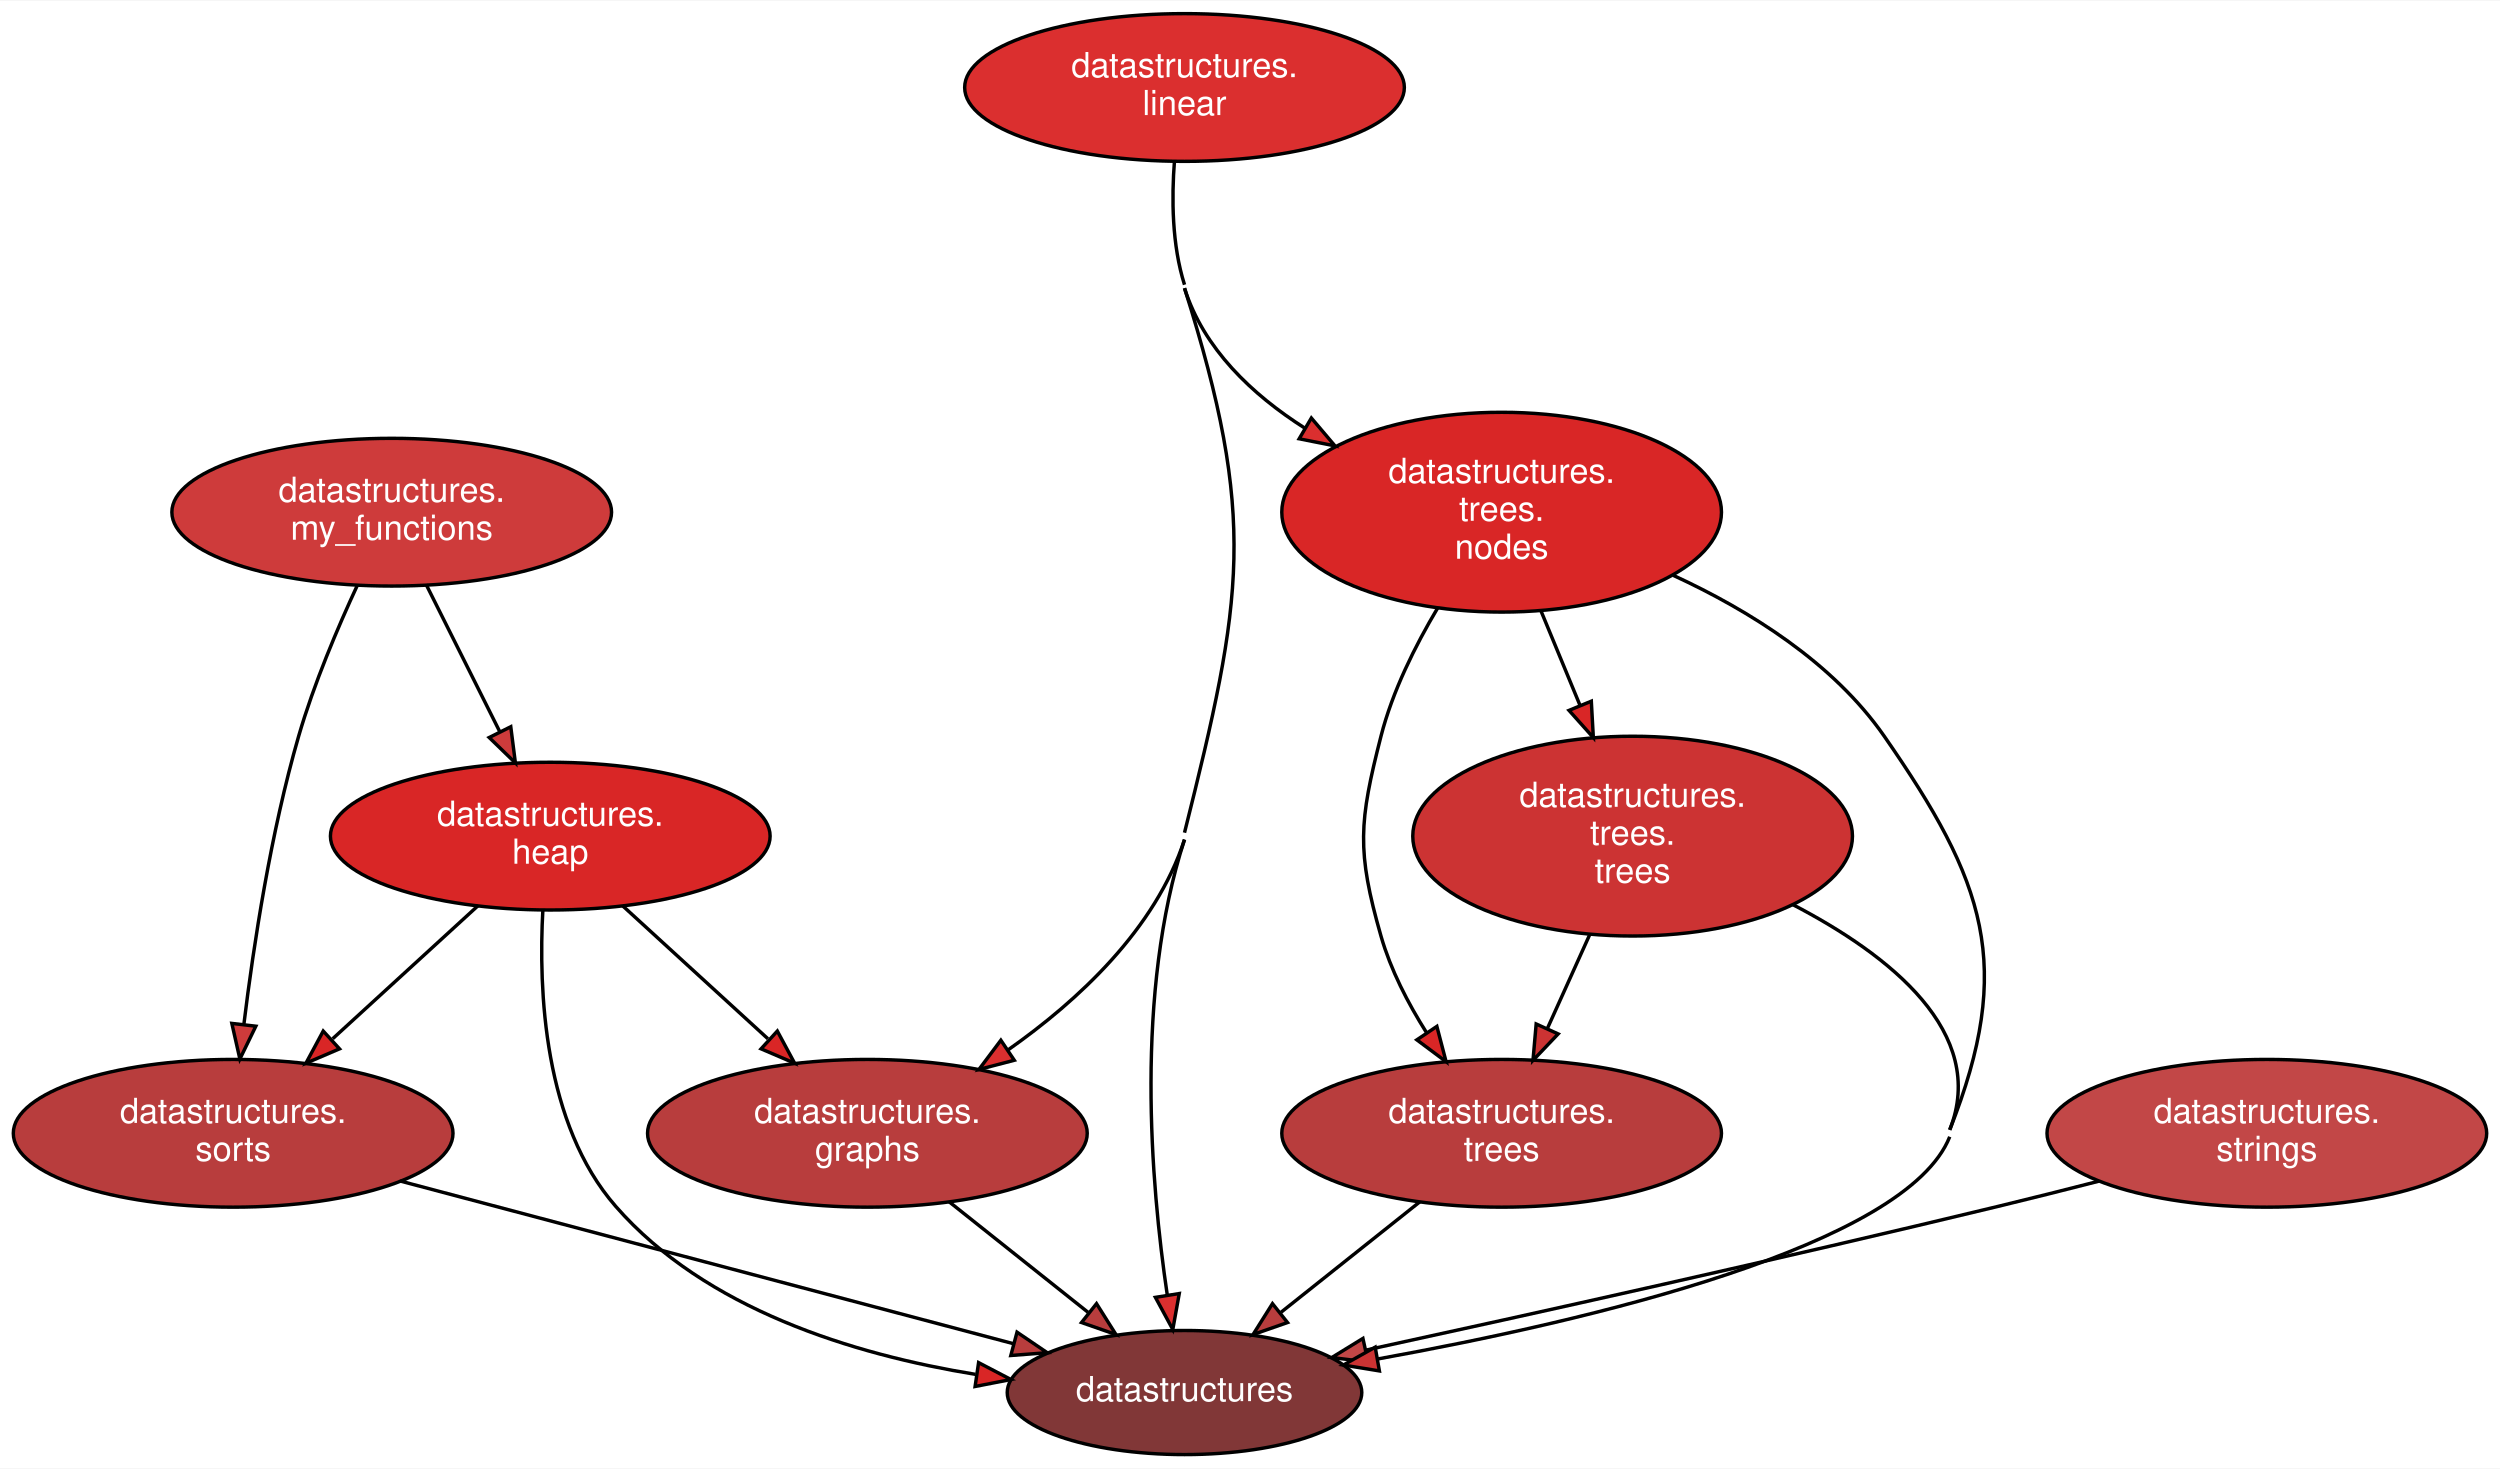
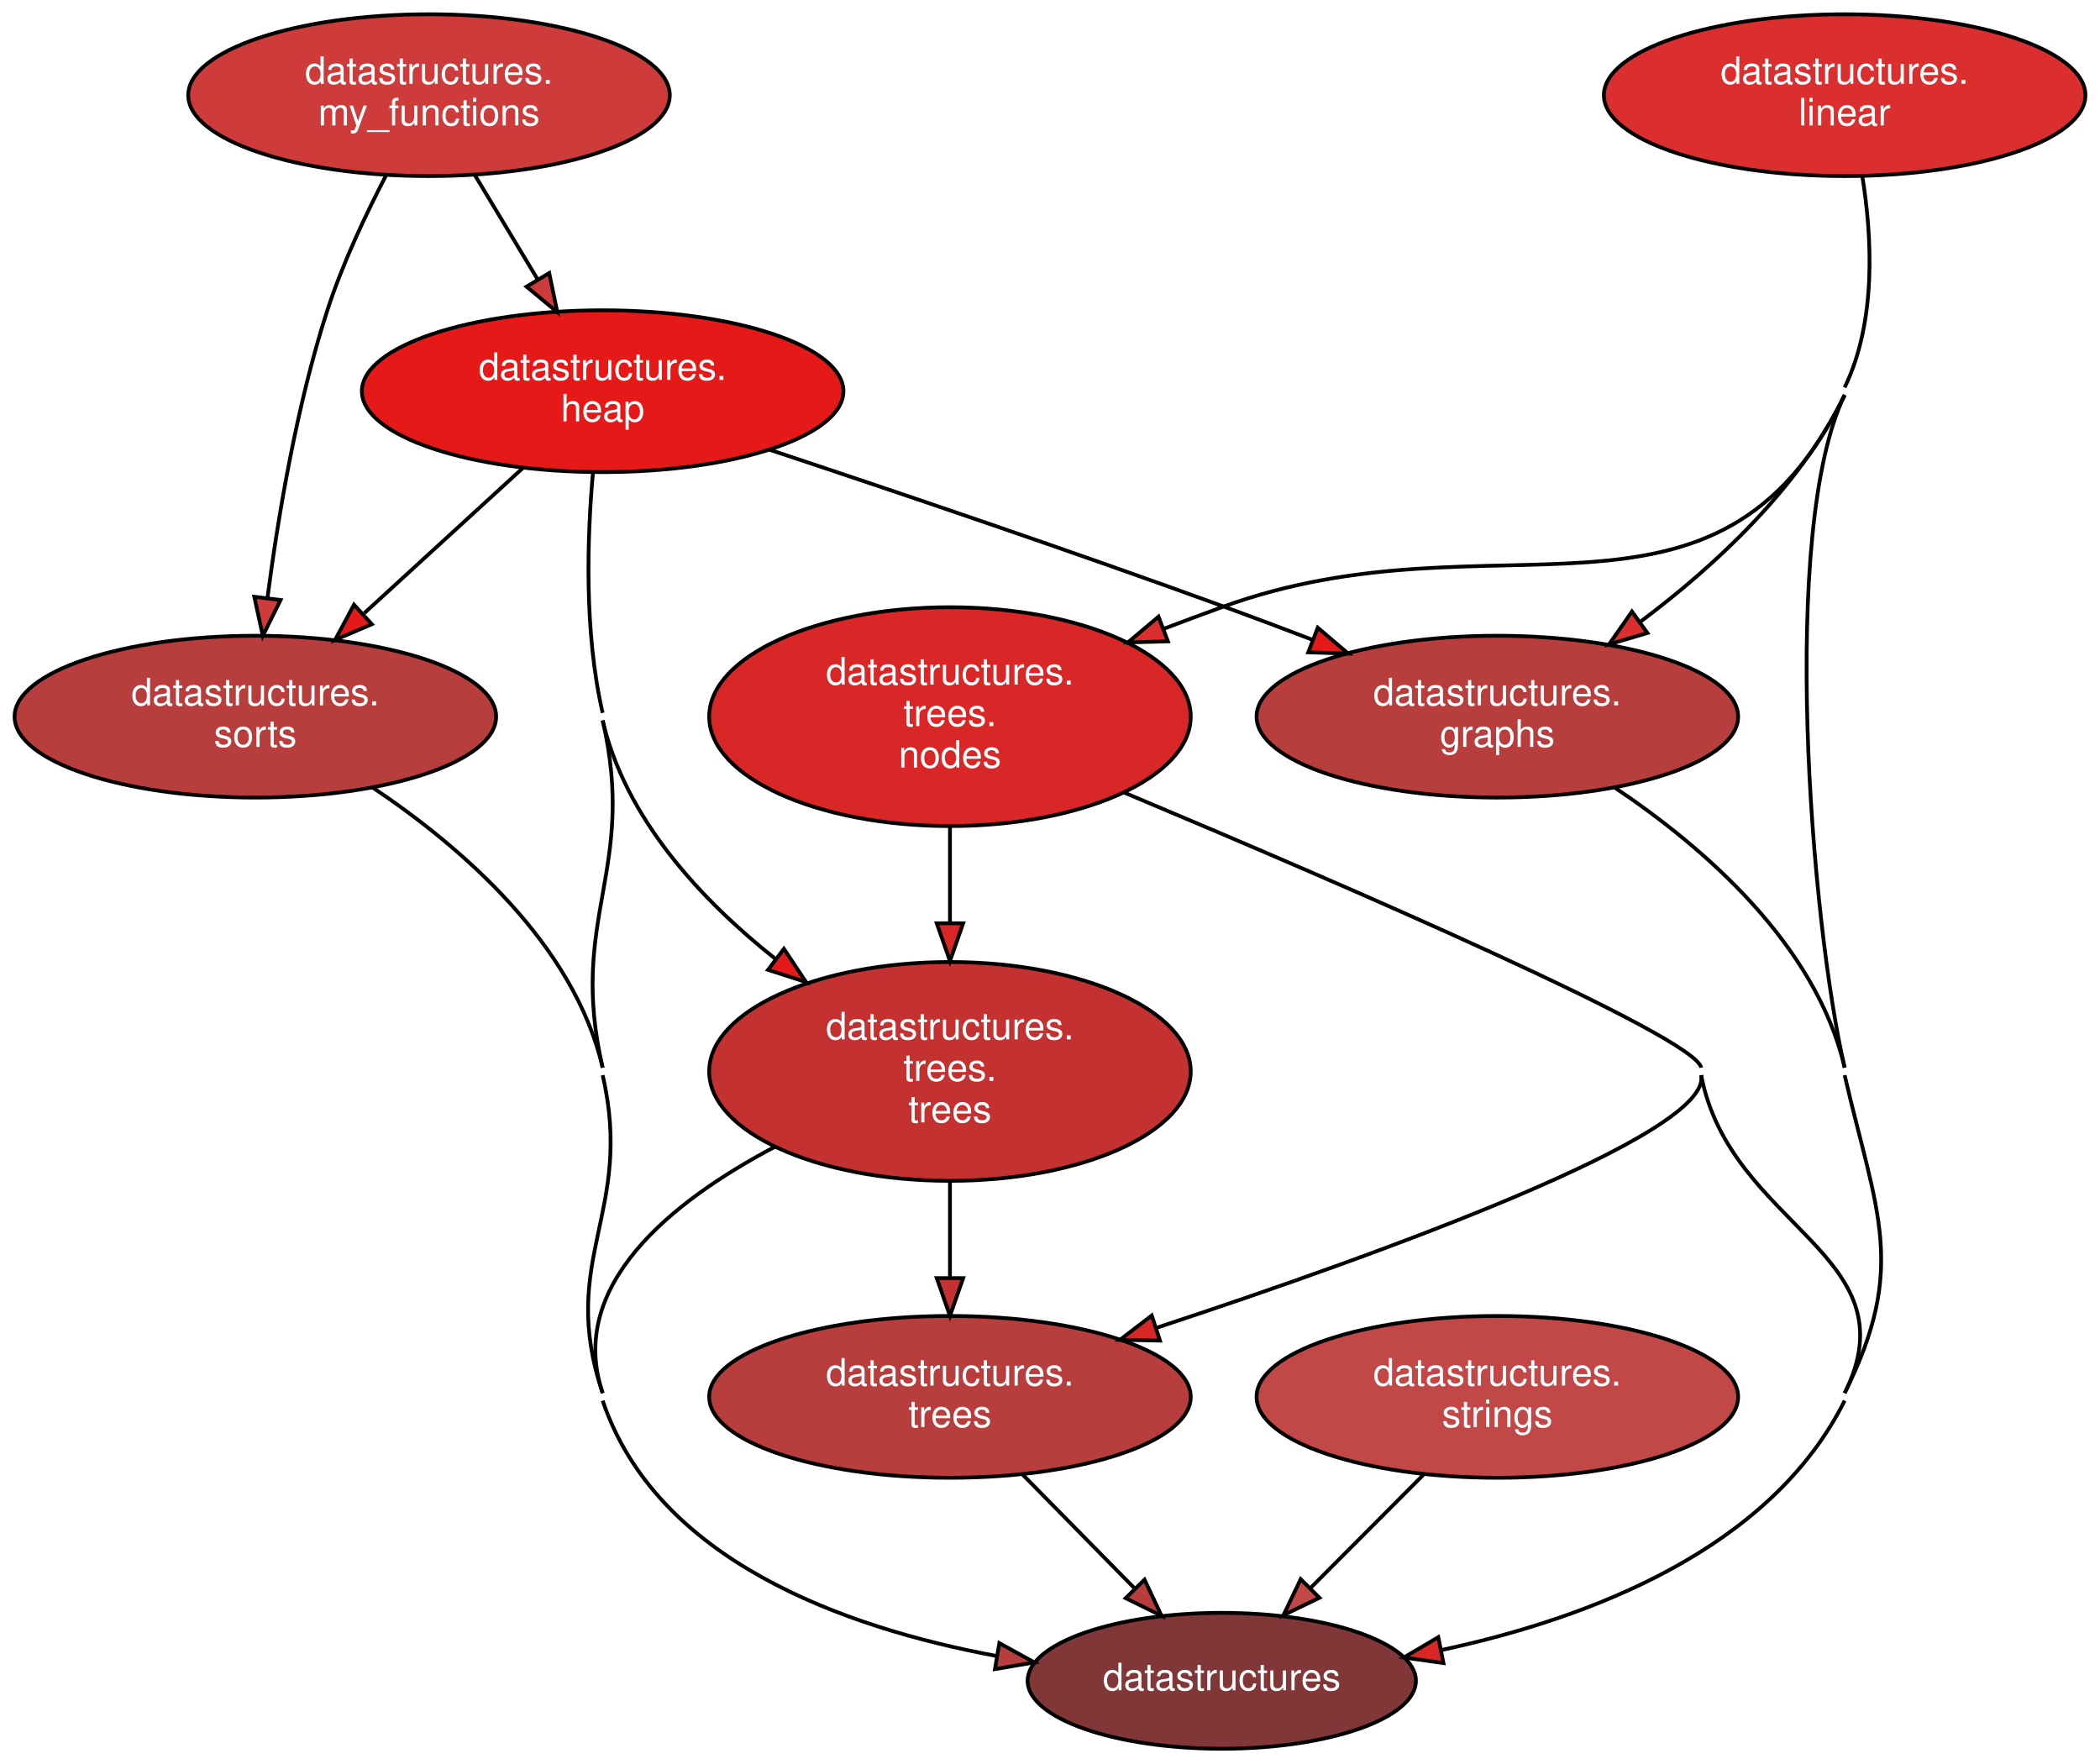
- <svg xmlns="http://www.w3.org/2000/svg" width="725pt" height="426pt" viewBox="0.00 0.00 725.28 425.82">
-   <g id="graph0" class="graph" transform="scale(1 1) rotate(0) translate(4 421.82)">
+ <svg xmlns="http://www.w3.org/2000/svg" width="556pt" height="467pt" viewBox="0.00 0.00 556.28 467.24">
+   <g id="graph0" class="graph" transform="scale(1 1) rotate(0) translate(4 463.24)">
    <style>.edge&gt;path:hover{stroke-width:8}</style>
-     <polygon fill="white" stroke="transparent" points="-4,4 -4,-421.82 721.28,-421.82 721.28,4 -4,4" />
+     <polygon fill="white" stroke="transparent" points="-4,4 -4,-463.24 552.28,-463.24 552.28,4 -4,4" />
    <g id="node1" class="node">
      <style>.edge&gt;path:hover{stroke-width:8}</style>
-       <ellipse fill="#813737" stroke="black" cx="339.64" cy="-18" rx="51.43" ry="18" />
-       <text text-anchor="middle" x="339.64" y="-15.5" font-family="Helvetica,sans-Serif" font-size="10.00" fill="#ffffff">datastructures</text>
+       <ellipse fill="#813737" stroke="black" cx="319.64" cy="-18" rx="51.43" ry="18" />
+       <text text-anchor="middle" x="319.64" y="-15.5" font-family="Helvetica,sans-Serif" font-size="10.00" fill="#ffffff">datastructures</text>
    </g>
    <g id="node2" class="node">
      <style>.edge&gt;path:hover{stroke-width:8}</style>
-       <ellipse fill="#b83d3d" stroke="black" cx="247.64" cy="-93.21" rx="63.78" ry="21.43" />
-       <text text-anchor="middle" x="247.64" y="-96.21" font-family="Helvetica,sans-Serif" font-size="10.00" fill="#ffffff">datastructures.</text>
-       <text text-anchor="middle" x="247.64" y="-85.21" font-family="Helvetica,sans-Serif" font-size="10.00" fill="#ffffff">graphs</text>
+       <ellipse fill="#b83d3d" stroke="black" cx="392.64" cy="-273.4" rx="63.78" ry="21.43" />
+       <text text-anchor="middle" x="392.64" y="-276.4" font-family="Helvetica,sans-Serif" font-size="10.00" fill="#ffffff">datastructures.</text>
+       <text text-anchor="middle" x="392.64" y="-265.4" font-family="Helvetica,sans-Serif" font-size="10.00" fill="#ffffff">graphs</text>
    </g>
    <g id="edge1" class="edge">
      <style>.edge&gt;path:hover{stroke-width:8}</style>
-       <path fill="none" stroke="black" d="M271.33,-73.36C283.65,-63.56 298.78,-51.52 311.67,-41.26" />
-       <polygon fill="#b83d3d" stroke="black" points="314.11,-43.79 319.76,-34.82 309.76,-38.31 314.11,-43.79" />
+       <path fill="none" stroke="black" d="M423.44,-254.81C447.13,-238.98 477.05,-213.2 484.64,-180.42" />
+       <path fill="none" stroke="black" d="M484.64,-178.42C493.08,-141.96 501.36,-127.7 484.64,-94.21" />
    </g>
    <g id="node3" class="node">
      <style>.edge&gt;path:hover{stroke-width:8}</style>
-       <ellipse fill="#d92626" stroke="black" cx="155.64" cy="-179.42" rx="63.78" ry="21.43" />
-       <text text-anchor="middle" x="155.64" y="-182.42" font-family="Helvetica,sans-Serif" font-size="10.00" fill="#ffffff">datastructures.</text>
-       <text text-anchor="middle" x="155.64" y="-171.42" font-family="Helvetica,sans-Serif" font-size="10.00" fill="#ffffff">heap</text>
+       <ellipse fill="#e61919" stroke="black" cx="155.64" cy="-359.61" rx="63.78" ry="21.43" />
+       <text text-anchor="middle" x="155.64" y="-362.61" font-family="Helvetica,sans-Serif" font-size="10.00" fill="#ffffff">datastructures.</text>
+       <text text-anchor="middle" x="155.64" y="-351.61" font-family="Helvetica,sans-Serif" font-size="10.00" fill="#ffffff">heap</text>
    </g>
    <g id="edge2" class="edge">
      <style>.edge&gt;path:hover{stroke-width:8}</style>
-       <path fill="none" stroke="black" d="M153.5,-158.17C152.17,-134.61 153.77,-95.88 174.64,-72 200.68,-42.21 243.51,-29.04 279.01,-23.27" />
-       <polygon fill="#d92626" stroke="black" points="279.9,-26.68 289.29,-21.78 278.89,-19.76 279.9,-26.68" />
+       <path fill="none" stroke="black" d="M153.09,-338.24C151.54,-321 150.69,-295.76 155.64,-274.4" />
+       <path fill="none" stroke="black" d="M155.64,-272.4C164.86,-232.57 146.42,-220.24 155.64,-180.42" />
    </g>
    <g id="edge3" class="edge">
      <style>.edge&gt;path:hover{stroke-width:8}</style>
-       <path fill="none" stroke="black" d="M176.52,-159.31C189.01,-147.87 205.08,-133.17 218.78,-120.63" />
-       <polygon fill="#d92626" stroke="black" points="221.51,-122.87 226.53,-113.54 216.79,-117.71 221.51,-122.87" />
+       <path fill="none" stroke="black" d="M199.59,-344.2C232.93,-333.13 279.84,-317.27 320.64,-302.39 328.08,-299.68 335.92,-296.73 343.58,-293.79" />
+       <polygon fill="#e61919" stroke="black" points="345.07,-296.97 353.14,-290.1 342.55,-290.44 345.07,-296.97" />
    </g>
    <g id="node6" class="node">
      <style>.edge&gt;path:hover{stroke-width:8}</style>
-       <ellipse fill="#b83d3d" stroke="black" cx="63.64" cy="-93.21" rx="63.78" ry="21.43" />
-       <text text-anchor="middle" x="63.64" y="-96.21" font-family="Helvetica,sans-Serif" font-size="10.00" fill="#ffffff">datastructures.</text>
-       <text text-anchor="middle" x="63.64" y="-85.21" font-family="Helvetica,sans-Serif" font-size="10.00" fill="#ffffff">sorts</text>
+       <ellipse fill="#b83d3d" stroke="black" cx="63.64" cy="-273.4" rx="63.78" ry="21.43" />
+       <text text-anchor="middle" x="63.64" y="-276.4" font-family="Helvetica,sans-Serif" font-size="10.00" fill="#ffffff">datastructures.</text>
+       <text text-anchor="middle" x="63.64" y="-265.4" font-family="Helvetica,sans-Serif" font-size="10.00" fill="#ffffff">sorts</text>
    </g>
    <g id="edge4" class="edge">
      <style>.edge&gt;path:hover{stroke-width:8}</style>
-       <path fill="none" stroke="black" d="M134.76,-159.31C122.27,-147.87 106.2,-133.17 92.5,-120.63" />
-       <polygon fill="#d92626" stroke="black" points="94.49,-117.71 84.75,-113.54 89.77,-122.87 94.49,-117.71" />
+       <path fill="none" stroke="black" d="M134.76,-339.5C122.27,-328.06 106.2,-313.35 92.5,-300.82" />
+       <polygon fill="#e61919" stroke="black" points="94.49,-297.89 84.75,-293.72 89.77,-303.06 94.49,-297.89" />
+     </g>
+     <g id="node10" class="node">
+       <style>.edge&gt;path:hover{stroke-width:8}</style>
+       <ellipse fill="#c43131" stroke="black" cx="247.64" cy="-179.42" rx="63.78" ry="28.98" />
+       <text text-anchor="middle" x="247.64" y="-187.92" font-family="Helvetica,sans-Serif" font-size="10.00" fill="#ffffff">datastructures.</text>
+       <text text-anchor="middle" x="247.64" y="-176.92" font-family="Helvetica,sans-Serif" font-size="10.00" fill="#ffffff">trees.</text>
+       <text text-anchor="middle" x="247.64" y="-165.92" font-family="Helvetica,sans-Serif" font-size="10.00" fill="#ffffff">trees</text>
+     </g>
+     <g id="edge5" class="edge">
+       <style>.edge&gt;path:hover{stroke-width:8}</style>
+       <path fill="none" stroke="black" d="M155.64,-272.4C161.64,-246.49 181.59,-224.95 201.39,-209.24" />
+       <polygon fill="#e61919" stroke="black" points="203.66,-211.91 209.52,-203.09 199.44,-206.33 203.66,-211.91" />
    </g>
    <g id="node4" class="node">
      <style>.edge&gt;path:hover{stroke-width:8}</style>
-       <ellipse fill="#db2f2f" stroke="black" cx="339.64" cy="-396.61" rx="63.78" ry="21.43" />
-       <text text-anchor="middle" x="339.64" y="-399.61" font-family="Helvetica,sans-Serif" font-size="10.00" fill="#ffffff">datastructures.</text>
-       <text text-anchor="middle" x="339.64" y="-388.61" font-family="Helvetica,sans-Serif" font-size="10.00" fill="#ffffff">linear</text>
-     </g>
-     <g id="edge5" class="edge">
-       <style>.edge&gt;path:hover{stroke-width:8}</style>
-       <path fill="none" stroke="black" d="M339.64,-178.42C325.21,-133.95 329.82,-78.76 334.63,-46.36" />
-       <polygon fill="#db2f2f" stroke="black" points="338.12,-46.72 336.24,-36.29 331.2,-45.61 338.12,-46.72" />
+       <ellipse fill="#db2f2f" stroke="black" cx="484.64" cy="-438.03" rx="63.78" ry="21.43" />
+       <text text-anchor="middle" x="484.64" y="-441.03" font-family="Helvetica,sans-Serif" font-size="10.00" fill="#ffffff">datastructures.</text>
+       <text text-anchor="middle" x="484.64" y="-430.03" font-family="Helvetica,sans-Serif" font-size="10.00" fill="#ffffff">linear</text>
    </g>
    <g id="edge6" class="edge">
      <style>.edge&gt;path:hover{stroke-width:8}</style>
-       <path fill="none" stroke="black" d="M336.73,-375.38C335.88,-364.48 335.99,-350.93 339.64,-339.39" />
-       <path fill="none" stroke="black" d="M339.64,-338.39C360.8,-271.45 356.68,-248.53 339.64,-180.42" />
-       <path fill="none" stroke="black" d="M339.64,-178.42C331.24,-152.53 308.91,-131.77 288.36,-117.34" />
-       <polygon fill="#db2f2f" stroke="black" points="290.26,-114.4 280,-111.73 286.36,-120.21 290.26,-114.4" />
+       <path fill="none" stroke="black" d="M484.64,-358.61C467.33,-322.99 475.71,-218.99 484.64,-180.42" />
+     </g>
+     <g id="edge7" class="edge">
+       <style>.edge&gt;path:hover{stroke-width:8}</style>
+       <path fill="none" stroke="black" d="M484.64,-358.61C472.72,-334.07 450.24,-313.28 430.49,-298.51" />
+       <polygon fill="#db2f2f" stroke="black" points="432.39,-295.56 422.23,-292.55 428.3,-301.24 432.39,-295.56" />
    </g>
    <g id="node9" class="node">
      <style>.edge&gt;path:hover{stroke-width:8}</style>
-       <ellipse fill="#d92626" stroke="black" cx="431.64" cy="-273.4" rx="63.78" ry="28.98" />
-       <text text-anchor="middle" x="431.64" y="-281.9" font-family="Helvetica,sans-Serif" font-size="10.00" fill="#ffffff">datastructures.</text>
-       <text text-anchor="middle" x="431.64" y="-270.9" font-family="Helvetica,sans-Serif" font-size="10.00" fill="#ffffff">trees.</text>
-       <text text-anchor="middle" x="431.64" y="-259.9" font-family="Helvetica,sans-Serif" font-size="10.00" fill="#ffffff">nodes</text>
+       <ellipse fill="#d92626" stroke="black" cx="247.64" cy="-273.4" rx="63.78" ry="28.98" />
+       <text text-anchor="middle" x="247.64" y="-281.9" font-family="Helvetica,sans-Serif" font-size="10.00" fill="#ffffff">datastructures.</text>
+       <text text-anchor="middle" x="247.64" y="-270.9" font-family="Helvetica,sans-Serif" font-size="10.00" fill="#ffffff">trees.</text>
+       <text text-anchor="middle" x="247.64" y="-259.9" font-family="Helvetica,sans-Serif" font-size="10.00" fill="#ffffff">nodes</text>
    </g>
-     <g id="edge7" class="edge">
+     <g id="edge8" class="edge">
      <style>.edge&gt;path:hover{stroke-width:8}</style>
-       <path fill="none" stroke="black" d="M339.64,-338.39C345.18,-320.86 359.17,-307.55 374.61,-297.74" />
-       <polygon fill="#db2f2f" stroke="black" points="376.44,-300.72 383.29,-292.64 372.9,-294.69 376.44,-300.72" />
+       <path fill="none" stroke="black" d="M489.28,-416.81C491.9,-400.74 493.16,-378.15 484.64,-360.61" />
+       <path fill="none" stroke="black" d="M484.64,-358.61C450.78,-288.92 392.43,-328.93 319.64,-302.39 314.6,-300.55 309.38,-298.61 304.15,-296.63" />
+       <polygon fill="#db2f2f" stroke="black" points="305.37,-293.35 294.78,-293.06 302.88,-299.89 305.37,-293.35" />
    </g>
    <g id="node5" class="node">
      <style>.edge&gt;path:hover{stroke-width:8}</style>
-       <ellipse fill="#ce3b3b" stroke="black" cx="109.64" cy="-273.4" rx="63.78" ry="21.43" />
-       <text text-anchor="middle" x="109.64" y="-276.4" font-family="Helvetica,sans-Serif" font-size="10.00" fill="#ffffff">datastructures.</text>
-       <text text-anchor="middle" x="109.64" y="-265.4" font-family="Helvetica,sans-Serif" font-size="10.00" fill="#ffffff">my_functions</text>
-     </g>
-     <g id="edge8" class="edge">
-       <style>.edge&gt;path:hover{stroke-width:8}</style>
-       <path fill="none" stroke="black" d="M119.62,-252.44C125.85,-239.99 133.97,-223.75 140.93,-209.84" />
-       <polygon fill="#ce3b3b" stroke="black" points="144.18,-211.16 145.52,-200.66 137.92,-208.03 144.18,-211.16" />
+       <ellipse fill="#ce3b3b" stroke="black" cx="109.64" cy="-438.03" rx="63.78" ry="21.43" />
+       <text text-anchor="middle" x="109.64" y="-441.03" font-family="Helvetica,sans-Serif" font-size="10.00" fill="#ffffff">datastructures.</text>
+       <text text-anchor="middle" x="109.64" y="-430.03" font-family="Helvetica,sans-Serif" font-size="10.00" fill="#ffffff">my_functions</text>
    </g>
    <g id="edge9" class="edge">
      <style>.edge&gt;path:hover{stroke-width:8}</style>
-       <path fill="none" stroke="black" d="M99.76,-252.38C94,-239.98 87.04,-223.58 82.64,-208.41 74.59,-180.62 69.58,-147.98 66.74,-124.72" />
-       <polygon fill="#ce3b3b" stroke="black" points="70.22,-124.28 65.59,-114.75 63.26,-125.09 70.22,-124.28" />
+       <path fill="none" stroke="black" d="M121.73,-416.95C126.8,-408.53 132.79,-398.57 138.32,-389.39" />
+       <polygon fill="#ce3b3b" stroke="black" points="141.48,-390.92 143.63,-380.55 135.48,-387.31 141.48,-390.92" />
    </g>
    <g id="edge10" class="edge">
      <style>.edge&gt;path:hover{stroke-width:8}</style>
-       <path fill="none" stroke="black" d="M112.03,-79.38C162.03,-66.11 239.69,-45.51 290.11,-32.14" />
-       <polygon fill="#b83d3d" stroke="black" points="291.05,-35.51 299.81,-29.56 289.25,-28.75 291.05,-35.51" />
+       <path fill="none" stroke="black" d="M98.39,-417.02C92.92,-406.53 86.66,-393.29 82.64,-380.82 74.6,-355.91 69.68,-326.57 66.87,-305.01" />
+       <polygon fill="#ce3b3b" stroke="black" points="70.31,-304.3 65.62,-294.8 63.36,-305.15 70.31,-304.3" />
+     </g>
+     <g id="edge11" class="edge">
+       <style>.edge&gt;path:hover{stroke-width:8}</style>
+       <path fill="none" stroke="black" d="M94.44,-254.81C118.13,-238.98 148.05,-213.2 155.64,-180.42" />
+       <path fill="none" stroke="black" d="M155.64,-178.42C164.08,-141.96 143.68,-129.67 155.64,-94.21" />
+       <path fill="none" stroke="black" d="M155.64,-92.21C169.86,-50.04 219.21,-32.14 260.09,-24.55" />
+       <polygon fill="#b83d3d" stroke="black" points="260.72,-27.99 270,-22.87 259.56,-21.09 260.72,-27.99" />
    </g>
    <g id="node7" class="node">
      <style>.edge&gt;path:hover{stroke-width:8}</style>
-       <ellipse fill="#c24747" stroke="black" cx="653.64" cy="-93.21" rx="63.78" ry="21.43" />
-       <text text-anchor="middle" x="653.64" y="-96.21" font-family="Helvetica,sans-Serif" font-size="10.00" fill="#ffffff">datastructures.</text>
-       <text text-anchor="middle" x="653.64" y="-85.21" font-family="Helvetica,sans-Serif" font-size="10.00" fill="#ffffff">strings</text>
+       <ellipse fill="#c24747" stroke="black" cx="392.64" cy="-93.21" rx="63.78" ry="21.43" />
+       <text text-anchor="middle" x="392.64" y="-96.21" font-family="Helvetica,sans-Serif" font-size="10.00" fill="#ffffff">datastructures.</text>
+       <text text-anchor="middle" x="392.64" y="-85.21" font-family="Helvetica,sans-Serif" font-size="10.00" fill="#ffffff">strings</text>
    </g>
-     <g id="edge11" class="edge">
+     <g id="edge12" class="edge">
      <style>.edge&gt;path:hover{stroke-width:8}</style>
-       <path fill="none" stroke="black" d="M605.02,-79.35C595.3,-76.86 585.16,-74.3 575.64,-72 512.76,-56.8 440.11,-40.7 392.2,-30.29" />
-       <polygon fill="#c24747" stroke="black" points="392.89,-26.86 382.37,-28.16 391.4,-33.7 392.89,-26.86" />
+       <path fill="none" stroke="black" d="M373.46,-72.98C364.17,-63.66 352.93,-52.39 343.13,-42.56" />
+       <polygon fill="#c24747" stroke="black" points="345.51,-39.99 335.97,-35.38 340.55,-44.93 345.51,-39.99" />
    </g>
    <g id="node8" class="node">
      <style>.edge&gt;path:hover{stroke-width:8}</style>
-       <ellipse fill="#b83d3d" stroke="black" cx="431.64" cy="-93.21" rx="63.78" ry="21.43" />
-       <text text-anchor="middle" x="431.64" y="-96.21" font-family="Helvetica,sans-Serif" font-size="10.00" fill="#ffffff">datastructures.</text>
-       <text text-anchor="middle" x="431.64" y="-85.21" font-family="Helvetica,sans-Serif" font-size="10.00" fill="#ffffff">trees</text>
-     </g>
-     <g id="edge12" class="edge">
-       <style>.edge&gt;path:hover{stroke-width:8}</style>
-       <path fill="none" stroke="black" d="M407.95,-73.36C395.63,-63.56 380.5,-51.52 367.61,-41.26" />
-       <polygon fill="#b83d3d" stroke="black" points="369.52,-38.31 359.52,-34.82 365.16,-43.79 369.52,-38.31" />
+       <ellipse fill="#b83d3d" stroke="black" cx="247.64" cy="-93.21" rx="63.78" ry="21.43" />
+       <text text-anchor="middle" x="247.64" y="-96.21" font-family="Helvetica,sans-Serif" font-size="10.00" fill="#ffffff">datastructures.</text>
+       <text text-anchor="middle" x="247.64" y="-85.21" font-family="Helvetica,sans-Serif" font-size="10.00" fill="#ffffff">trees</text>
    </g>
    <g id="edge13" class="edge">
      <style>.edge&gt;path:hover{stroke-width:8}</style>
-       <path fill="none" stroke="black" d="M481.44,-255.07C503.56,-244.87 527.87,-229.7 542.64,-208.41 571.96,-166.13 580.58,-142.05 561.64,-94.21" />
+       <path fill="none" stroke="black" d="M266.93,-72.59C276.01,-63.37 286.9,-52.3 296.42,-42.61" />
+       <polygon fill="#b83d3d" stroke="black" points="299.18,-44.8 303.7,-35.21 294.19,-39.89 299.18,-44.8" />
    </g>
    <g id="edge14" class="edge">
      <style>.edge&gt;path:hover{stroke-width:8}</style>
-       <path fill="none" stroke="black" d="M413.1,-245.63C406.54,-234.62 399.96,-221.41 396.64,-208.41 390.26,-183.44 389.56,-175.2 396.64,-150.43 399.43,-140.66 404.46,-130.95 409.85,-122.41" />
-       <polygon fill="#d92626" stroke="black" points="412.85,-124.23 415.53,-113.98 407.04,-120.32 412.85,-124.23" />
-     </g>
-     <g id="node10" class="node">
-       <style>.edge&gt;path:hover{stroke-width:8}</style>
-       <ellipse fill="#cc3333" stroke="black" cx="469.64" cy="-179.42" rx="63.78" ry="28.98" />
-       <text text-anchor="middle" x="469.64" y="-187.92" font-family="Helvetica,sans-Serif" font-size="10.00" fill="#ffffff">datastructures.</text>
-       <text text-anchor="middle" x="469.64" y="-176.92" font-family="Helvetica,sans-Serif" font-size="10.00" fill="#ffffff">trees.</text>
-       <text text-anchor="middle" x="469.64" y="-165.92" font-family="Helvetica,sans-Serif" font-size="10.00" fill="#ffffff">trees</text>
+       <path fill="none" stroke="black" d="M446.64,-178.42C454.36,-138.09 502.98,-130.95 484.64,-94.21" />
+       <path fill="none" stroke="black" d="M484.64,-92.21C464.98,-52.83 417.23,-34.63 378.12,-26.21" />
+       <polygon fill="#d92626" stroke="black" points="378.36,-22.69 367.88,-24.18 377,-29.56 378.36,-22.69" />
    </g>
    <g id="edge15" class="edge">
      <style>.edge&gt;path:hover{stroke-width:8}</style>
-       <path fill="none" stroke="black" d="M443.04,-244.8C446.61,-236.16 450.61,-226.48 454.4,-217.31" />
-       <polygon fill="#d92626" stroke="black" points="457.66,-218.57 458.25,-208 451.19,-215.9 457.66,-218.57" />
+       <path fill="none" stroke="black" d="M293.83,-253.27C352.13,-228.8 445.07,-188.62 446.64,-180.42" />
+       <path fill="none" stroke="black" d="M446.64,-178.42C449.61,-162.89 362.34,-131.29 302.41,-111.52" />
+       <polygon fill="#d92626" stroke="black" points="303.27,-108.12 292.68,-108.33 301.09,-114.77 303.27,-108.12" />
    </g>
    <g id="edge16" class="edge">
      <style>.edge&gt;path:hover{stroke-width:8}</style>
-       <path fill="none" stroke="black" d="M516.06,-159.58C544.24,-144.94 572.8,-122.4 561.64,-94.21" />
-       <path fill="none" stroke="black" d="M561.64,-92.21C549.08,-60.49 457.25,-38.86 395.7,-27.74" />
-       <polygon fill="#cc3333" stroke="black" points="396.18,-24.27 385.72,-25.98 394.96,-31.17 396.18,-24.27" />
+       <path fill="none" stroke="black" d="M247.64,-244.3C247.64,-236.26 247.64,-227.36 247.64,-218.82" />
+       <polygon fill="#d92626" stroke="black" points="251.14,-218.66 247.64,-208.66 244.14,-218.66 251.14,-218.66" />
    </g>
    <g id="edge17" class="edge">
      <style>.edge&gt;path:hover{stroke-width:8}</style>
-       <path fill="none" stroke="black" d="M457.2,-150.85C453.25,-142.11 448.88,-132.42 444.89,-123.57" />
-       <polygon fill="#cc3333" stroke="black" points="448.04,-122.04 440.74,-114.37 441.66,-124.92 448.04,-122.04" />
+       <path fill="none" stroke="black" d="M201.23,-159.44C173.77,-144.94 146.06,-122.63 155.64,-94.21" />
+     </g>
+     <g id="edge18" class="edge">
+       <style>.edge&gt;path:hover{stroke-width:8}</style>
+       <path fill="none" stroke="black" d="M247.64,-150.38C247.64,-142.17 247.64,-133.16 247.64,-124.8" />
+       <polygon fill="#c43131" stroke="black" points="251.14,-124.67 247.64,-114.67 244.14,-124.67 251.14,-124.67" />
    </g>
  </g>
</svg>
